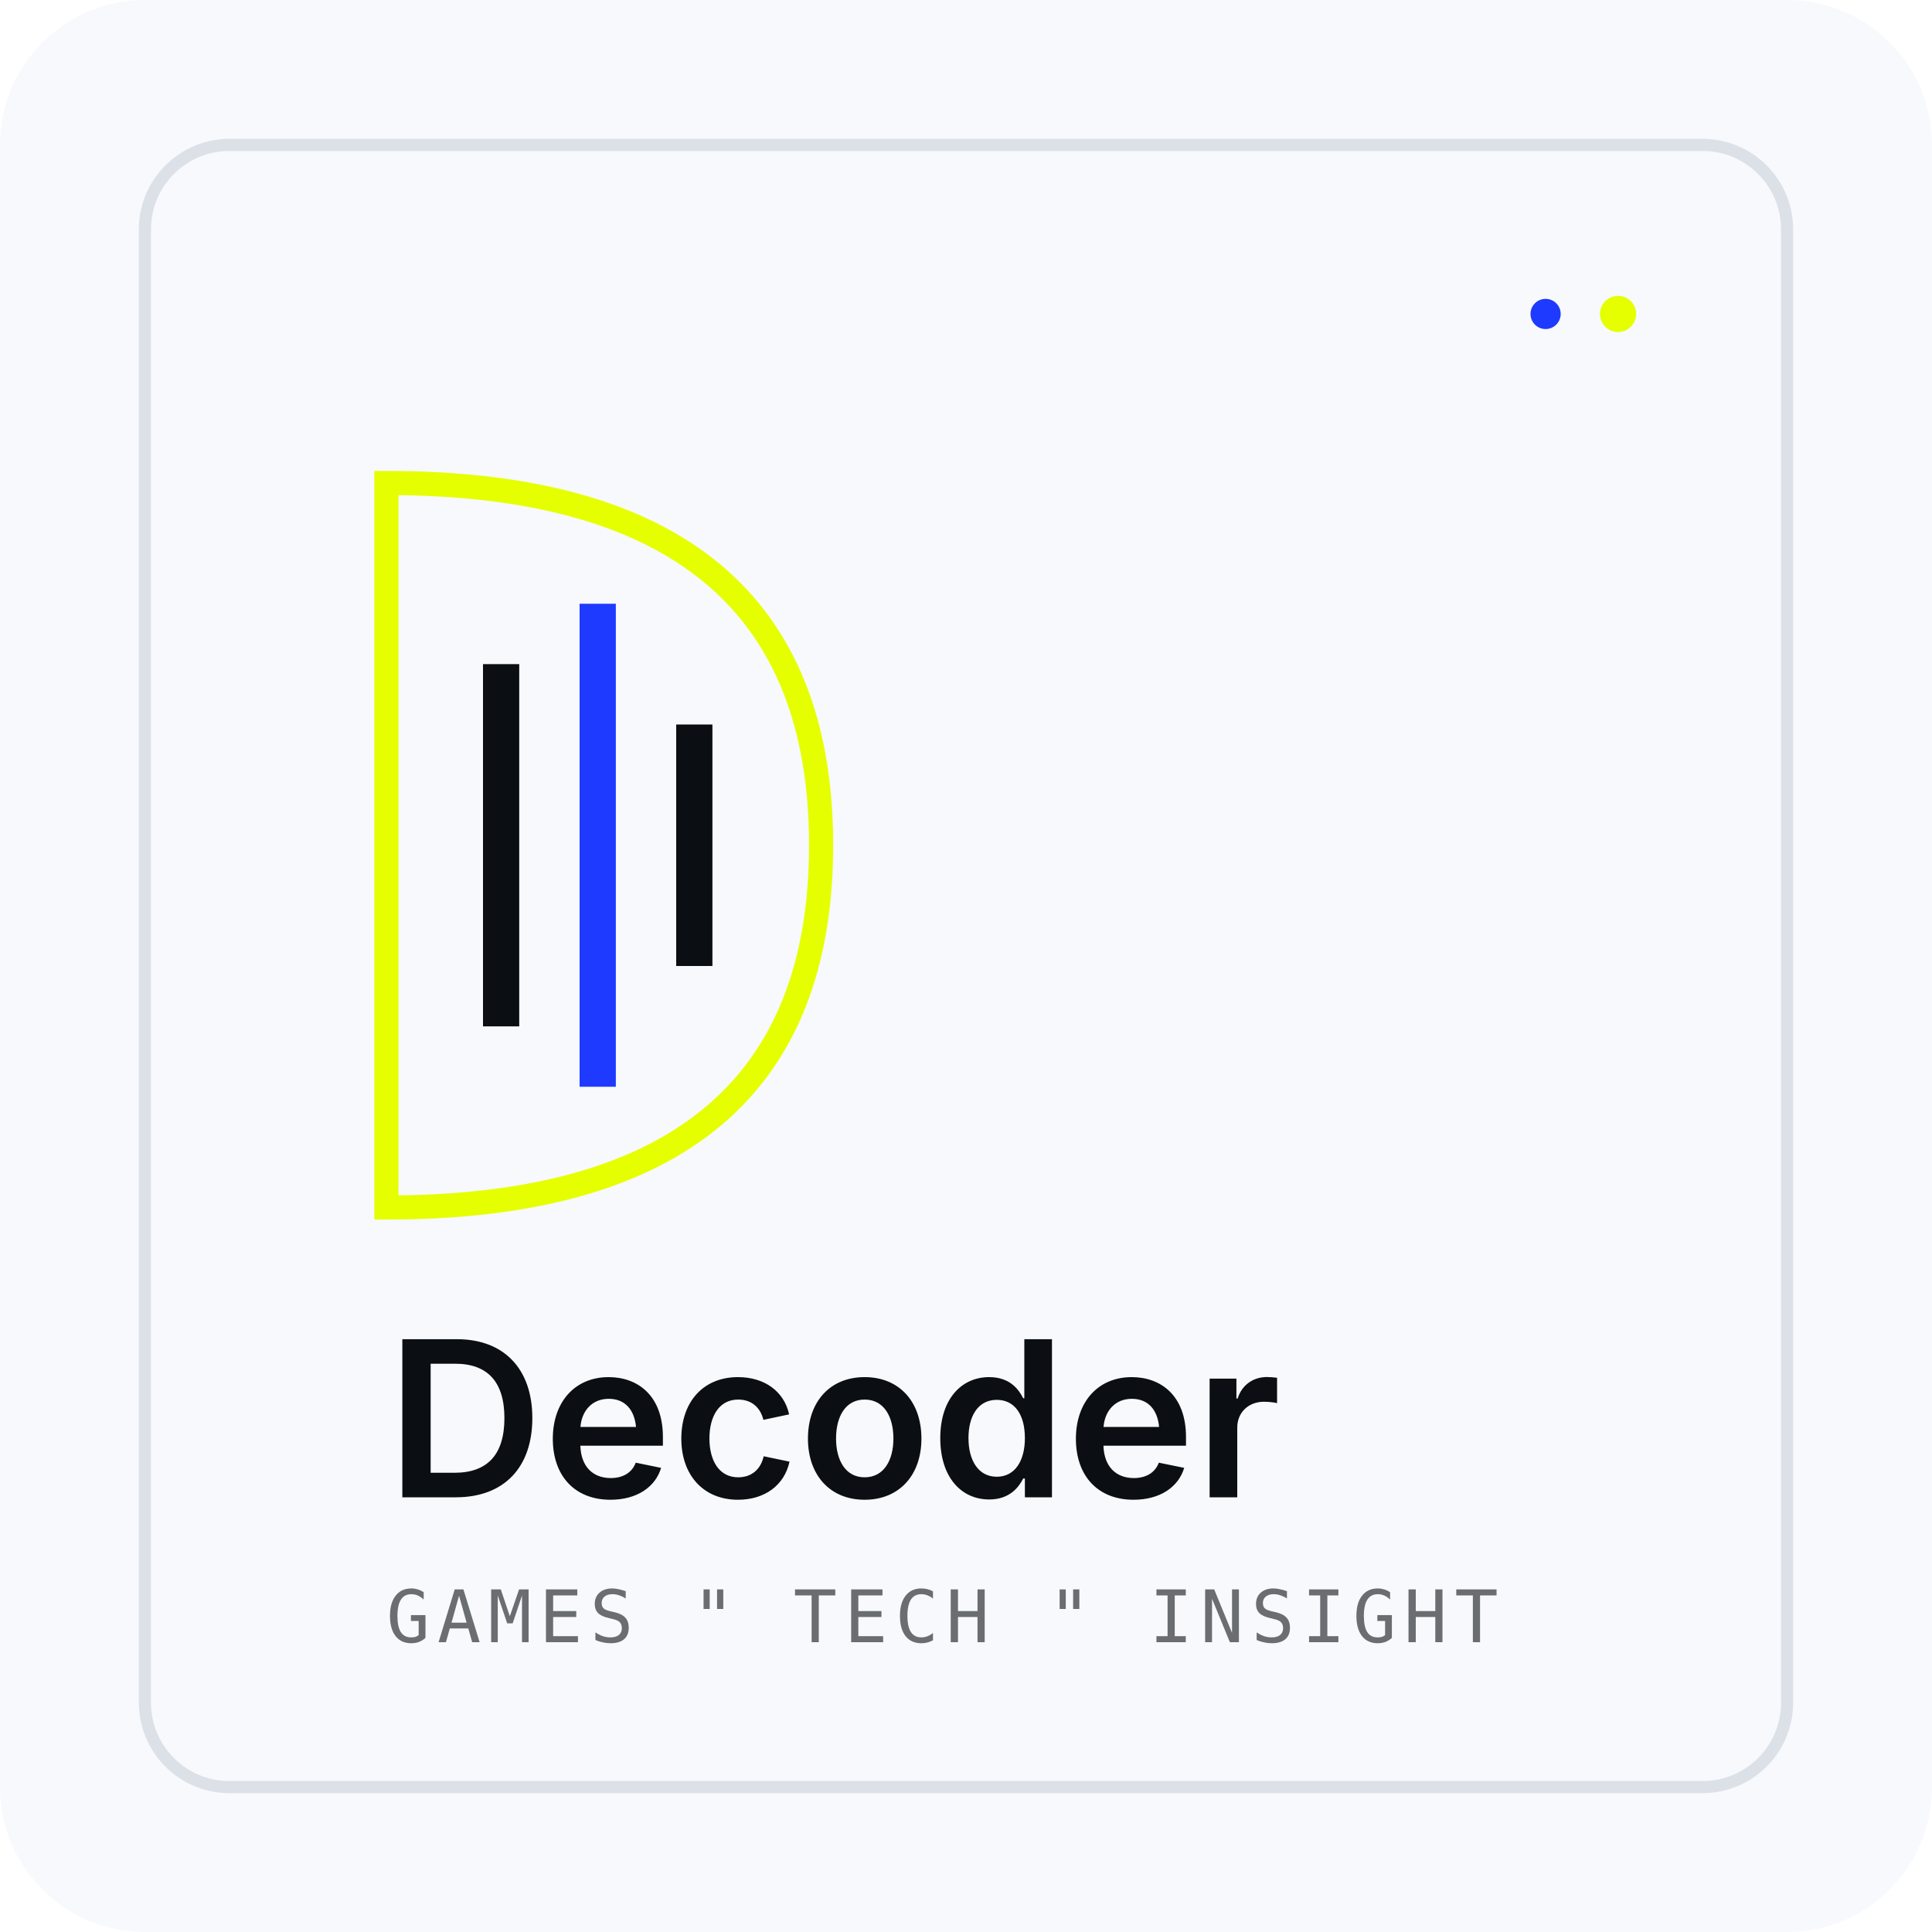
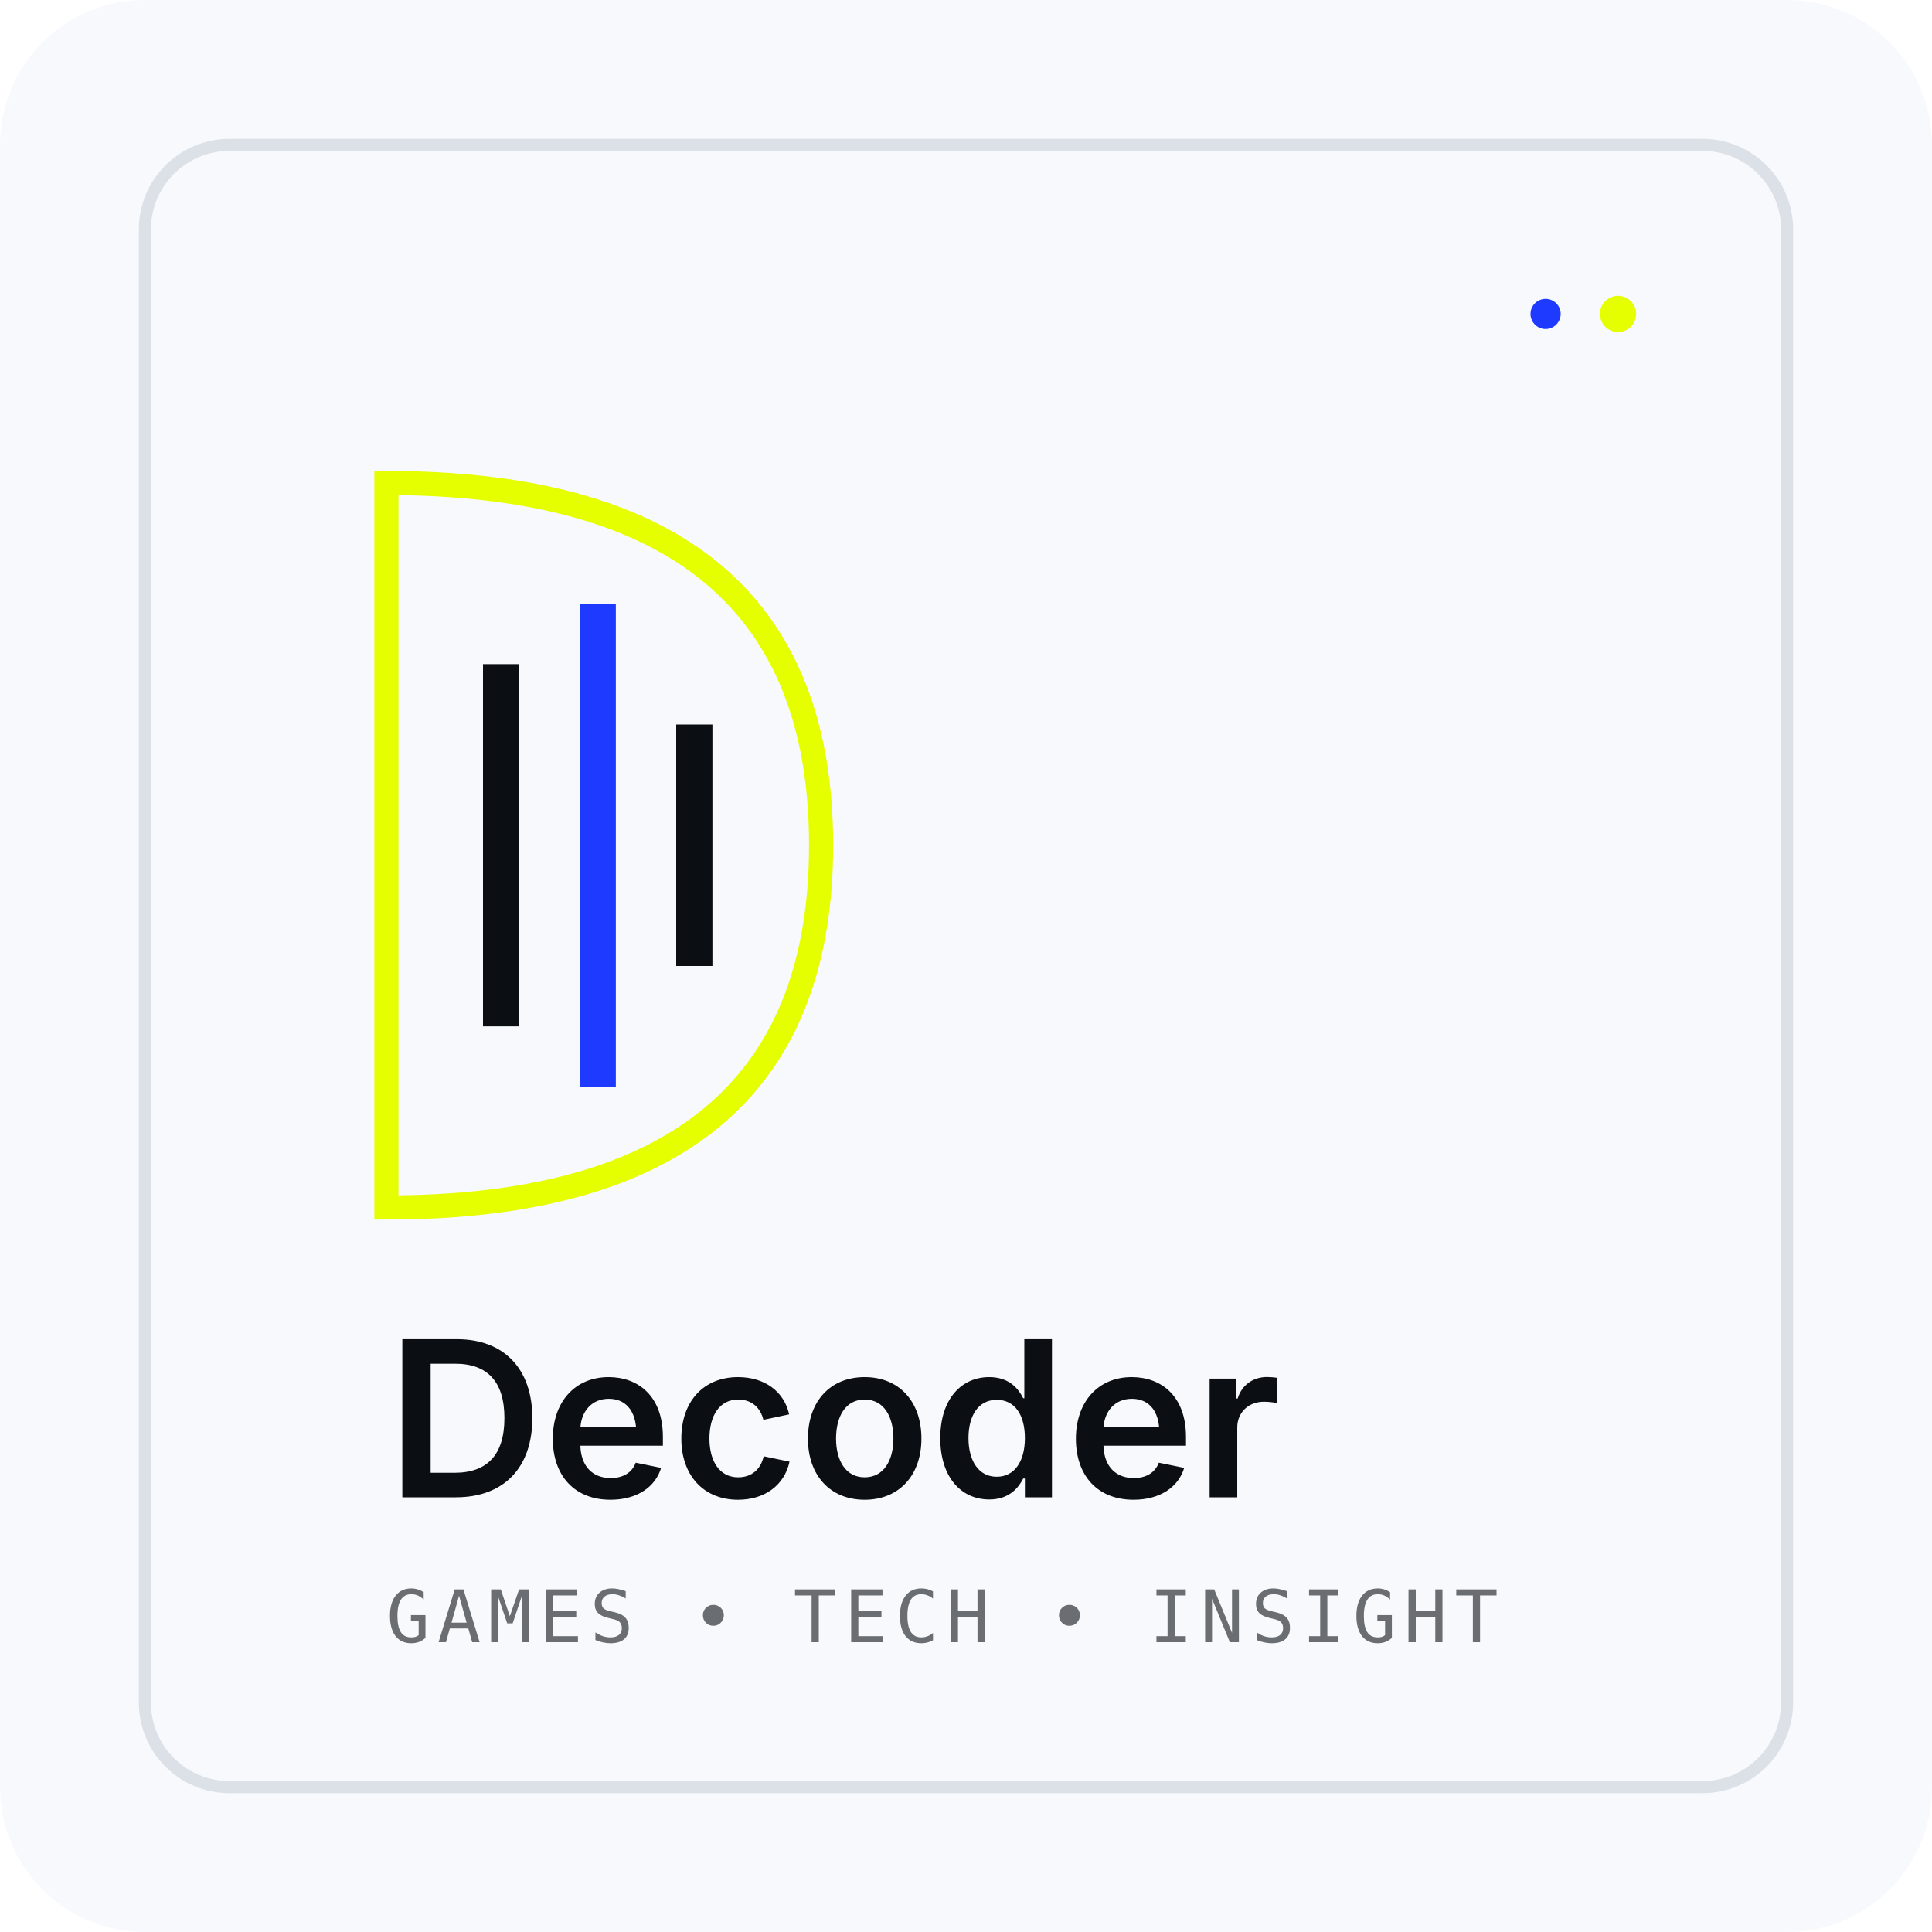
<svg xmlns="http://www.w3.org/2000/svg" width="320" height="320" viewBox="0 0 320 320" fill="none">
  <rect width="320" height="320" rx="24" fill="#F7F9FC" />
  <rect x="24" y="24" width="272" height="272" rx="14" stroke="#D0D7DE" stroke-width="2" opacity="0.7" />
  <circle cx="256" cy="52" r="2.5" fill="#1E3AFF" />
  <circle cx="268" cy="52" r="3" fill="#E6FF00" />
  <path d="M64 80 Q136 80 136 140 Q136 200 64 200 L64 80 Z" stroke="#E6FF00" stroke-width="4" fill="none" />
  <rect x="80" y="110" width="6" height="60" fill="#0B0F14" />
  <rect x="96" y="100" width="6" height="80" fill="#1E3AFF" />
  <rect x="112" y="120" width="6" height="40" fill="#0B0F14" />
  <text x="64" y="248" fill="#0B0F14" font-family="Inter, system-ui, sans-serif" font-size="36" font-weight="600">
    Decoder
  </text>
  <text x="64" y="272" fill="#0B0F14" opacity="0.6" font-family="JetBrains Mono, monospace" font-size="12" letter-spacing="1.2">
-     GAMES " TECH " INSIGHT
+     GAMES • TECH • INSIGHT
  </text>
</svg>
